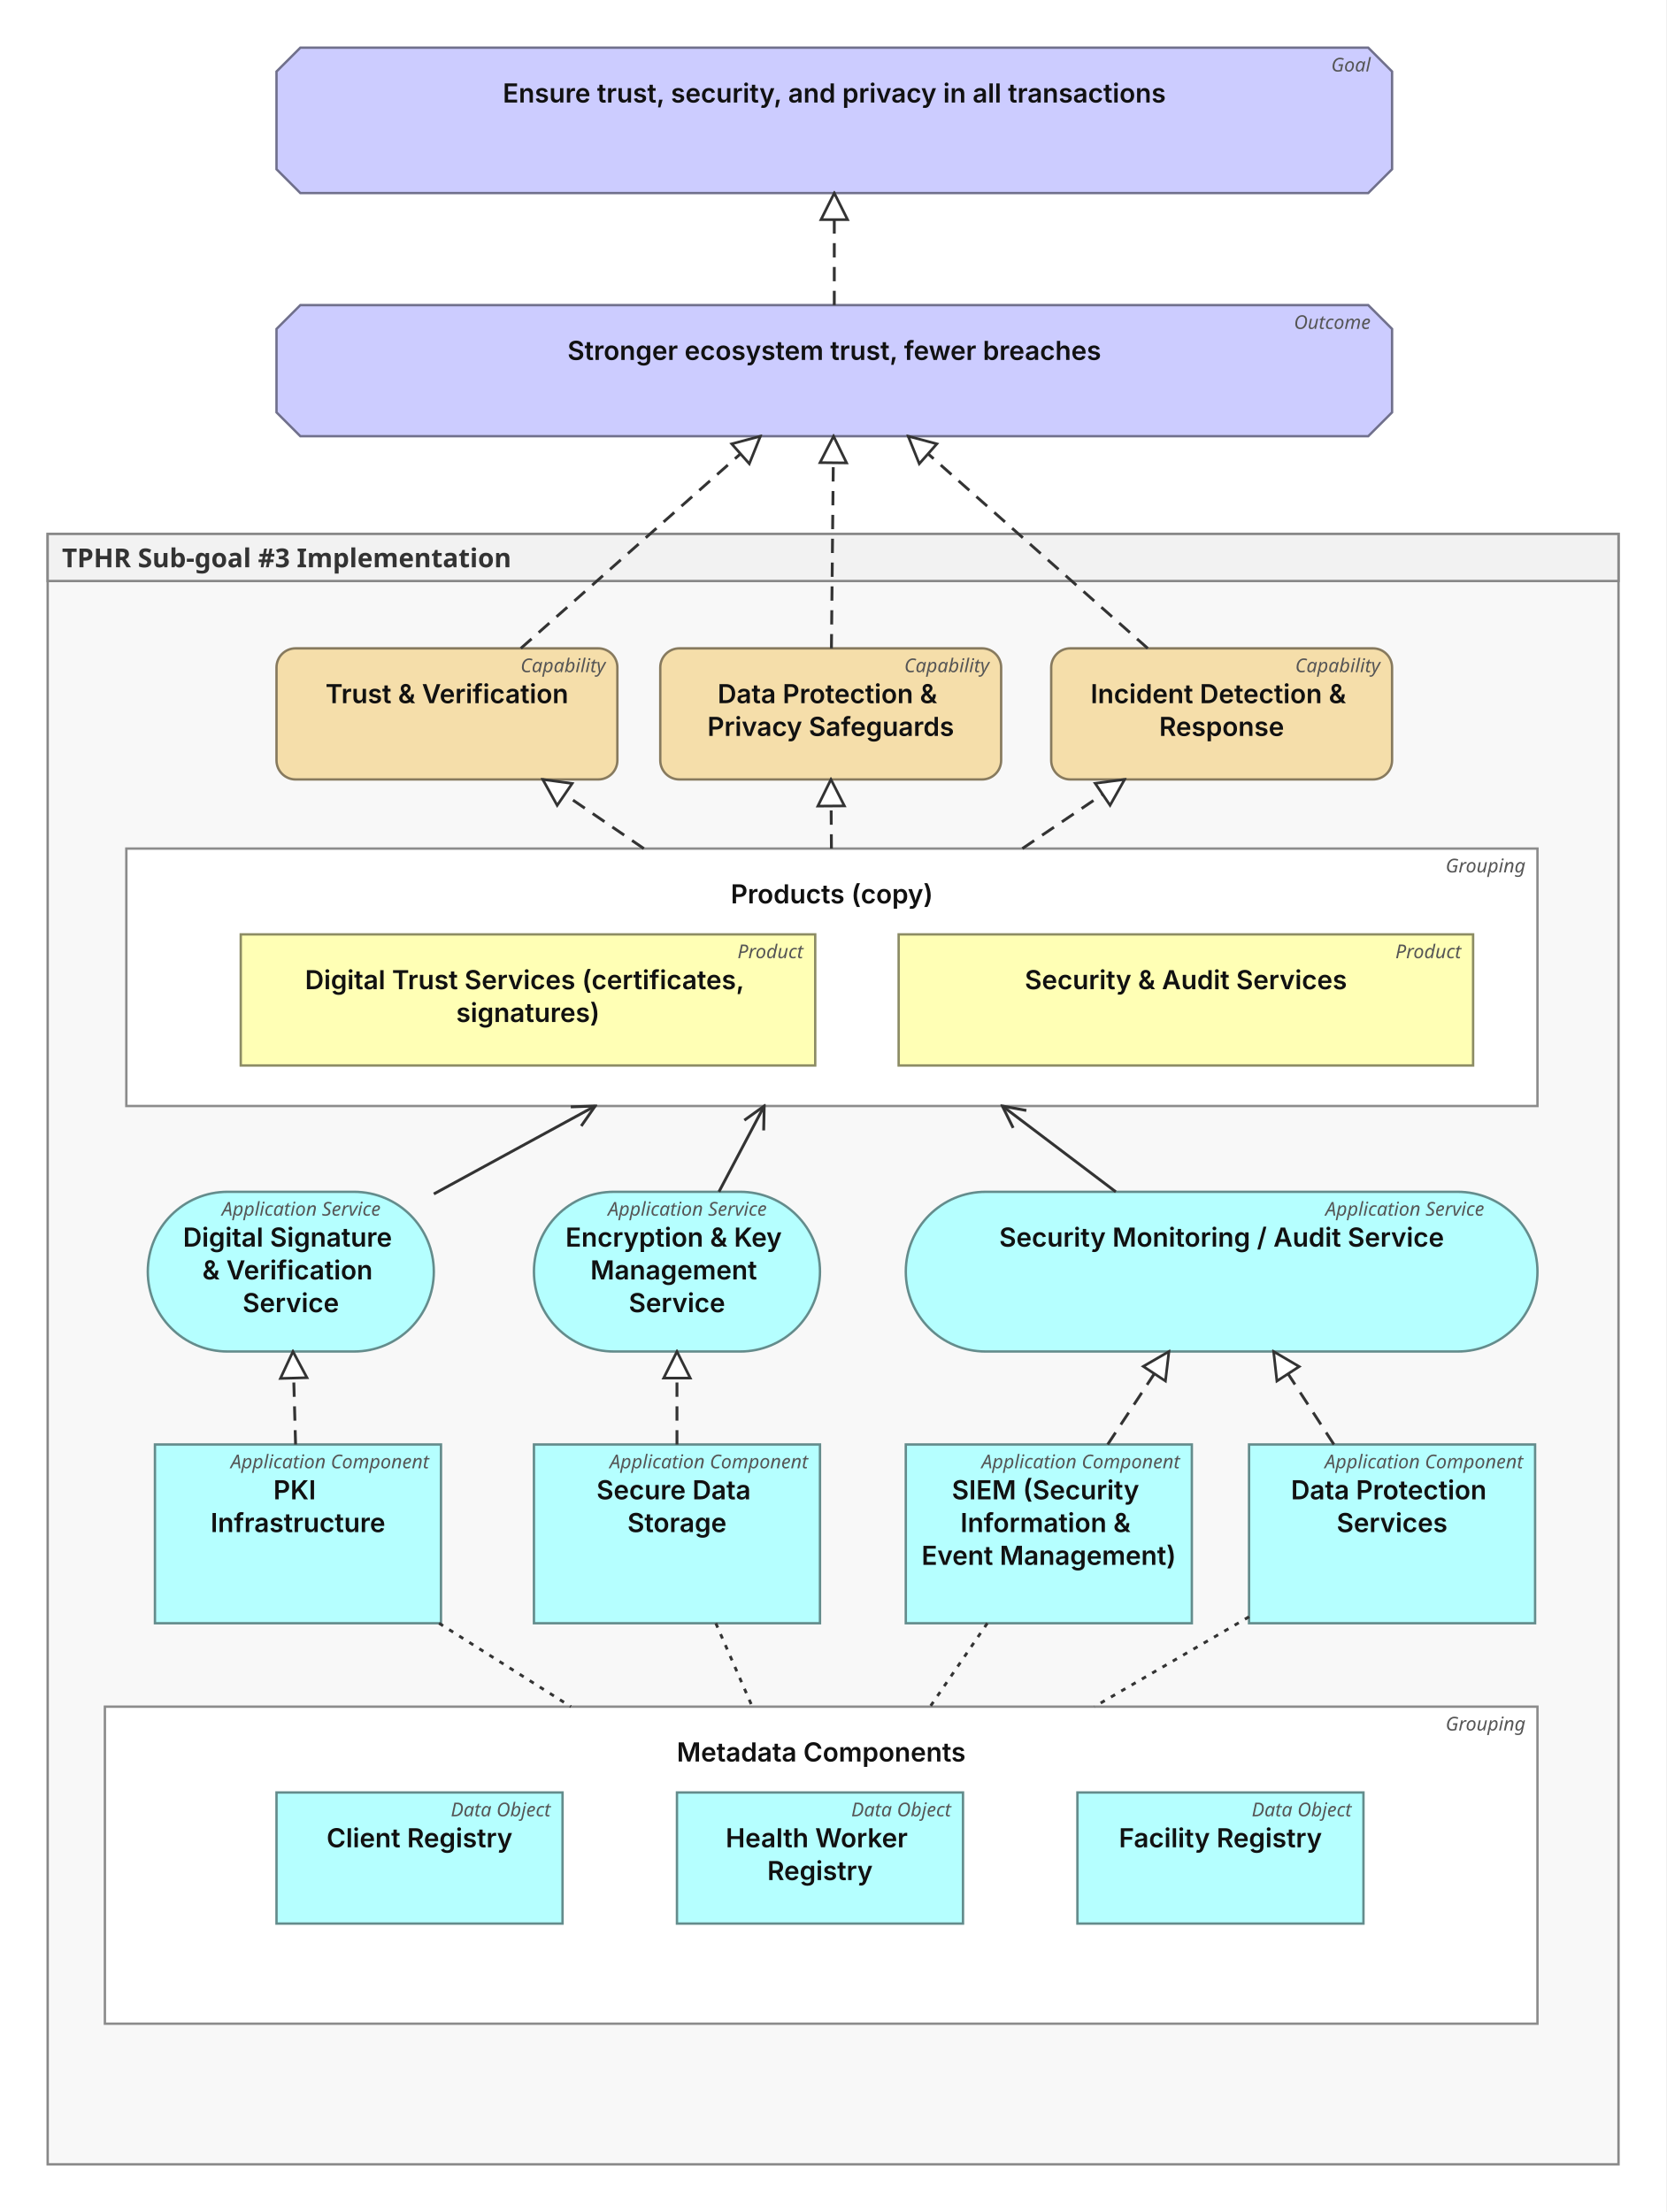
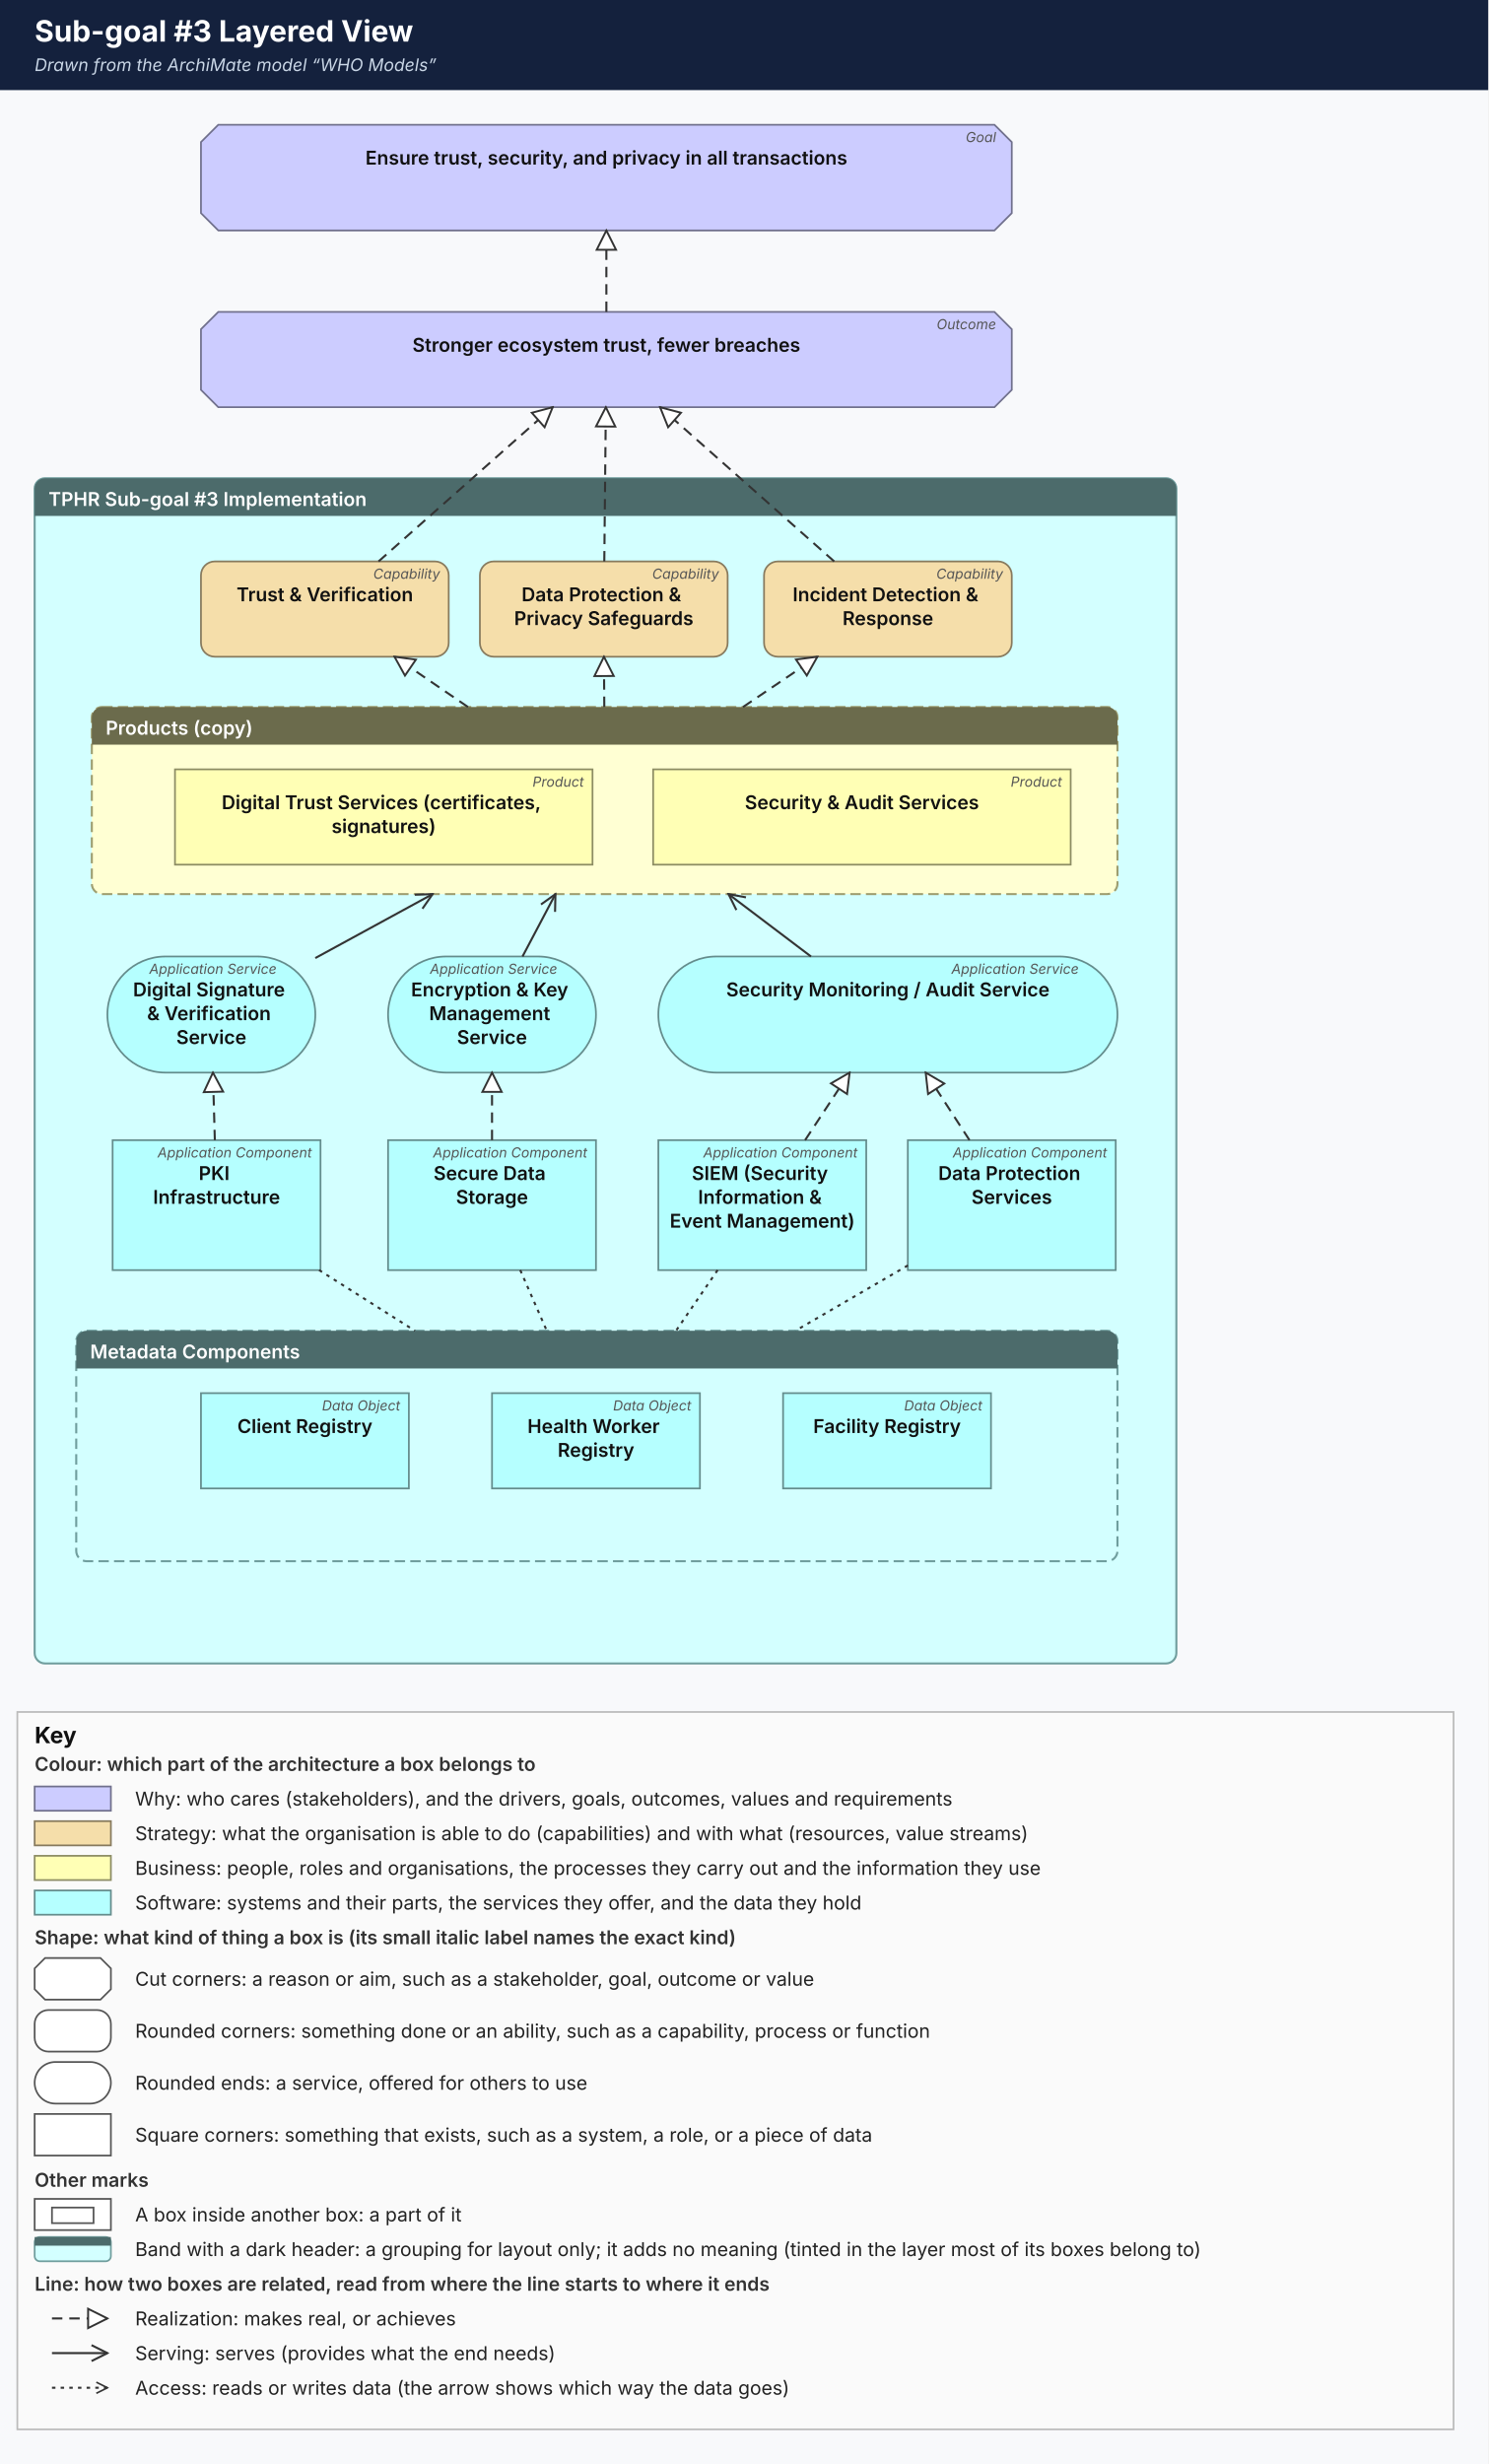
- <svg xmlns="http://www.w3.org/2000/svg" viewBox="-1 -2 699 928" width="699" height="928" role="img" aria-labelledby="av-title">
+ <svg xmlns="http://www.w3.org/2000/svg" viewBox="-1 -54 859 1422" width="859" height="1422" role="img" aria-labelledby="av-title">
  <style>
- .av-name{font:600 11px system-ui,-apple-system,"Segoe UI",sans-serif;fill:#111}
- .av-type{font:italic 8px system-ui,sans-serif;fill:#555}
- .av-group{font:600 11px system-ui,sans-serif;fill:#333}
- .av-note{font:10px system-ui,sans-serif;fill:#222}
- .av-rel{font:9px system-ui,sans-serif;fill:#333;paint-order:stroke;stroke:#fff;stroke-width:3px}
+ .av-name{font:600 11px Inter, "Segoe UI", system-ui, -apple-system, Helvetica, Arial, sans-serif;fill:#111}
+ .av-type{font:italic 8px Inter, "Segoe UI", system-ui, -apple-system, Helvetica, Arial, sans-serif;fill:#555}
+ .av-group{font:600 11px Inter, "Segoe UI", system-ui, -apple-system, Helvetica, Arial, sans-serif;fill:#333}
+ .av-note{font:10px Inter, "Segoe UI", system-ui, -apple-system, Helvetica, Arial, sans-serif;fill:#222}
+ .av-key{font:11px Inter, "Segoe UI", system-ui, -apple-system, Helvetica, Arial, sans-serif;fill:#222}
+ .av-keyh{font:600 11px Inter, "Segoe UI", system-ui, -apple-system, Helvetica, Arial, sans-serif;fill:#333}
+ .av-keyt{font:700 13px Inter, "Segoe UI", system-ui, -apple-system, Helvetica, Arial, sans-serif;fill:#111}
+ .av-rel{font:9px Inter, "Segoe UI", system-ui, -apple-system, Helvetica, Arial, sans-serif;fill:#333;paint-order:stroke;stroke:#fff;stroke-width:3px}
a:hover rect,a:hover polygon,a:focus rect,a:focus polygon{stroke:#06c;stroke-width:2.5}
</style>
  <defs>
    <marker id="arrow-open" viewBox="0 0 12 12" refX="11" refY="6" markerWidth="11" markerHeight="11" orient="auto-start-reverse" markerUnits="userSpaceOnUse">
      <path d="M1 1 L11 6 L1 11" fill="none" stroke="#333" stroke-width="1.3" />
    </marker>
    <marker id="arrow-filled" viewBox="0 0 12 12" refX="11" refY="6" markerWidth="11" markerHeight="11" orient="auto-start-reverse" markerUnits="userSpaceOnUse">
      <path d="M1 1 L11 6 L1 11 Z" fill="#333" />
    </marker>
    <marker id="arrow-small" viewBox="0 0 10 10" refX="9" refY="5" markerWidth="8" markerHeight="8" orient="auto-start-reverse" markerUnits="userSpaceOnUse">
      <path d="M1 1 L9 5 L1 9" fill="none" stroke="#333" stroke-width="1.2" />
    </marker>
    <marker id="triangle-hollow" viewBox="0 0 14 14" refX="13" refY="7" markerWidth="13" markerHeight="13" orient="auto-start-reverse" markerUnits="userSpaceOnUse">
      <path d="M1 1 L13 7 L1 13 Z" fill="#fff" stroke="#333" stroke-width="1.2" />
    </marker>
    <marker id="diamond-filled" viewBox="0 0 16 10" refX="1" refY="5" markerWidth="16" markerHeight="10" orient="auto-start-reverse" markerUnits="userSpaceOnUse">
      <path d="M1 5 L8 1 L15 5 L8 9 Z" fill="#333" />
    </marker>
    <marker id="diamond-hollow" viewBox="0 0 16 10" refX="1" refY="5" markerWidth="16" markerHeight="10" orient="auto-start-reverse" markerUnits="userSpaceOnUse">
      <path d="M1 5 L8 1 L15 5 L8 9 Z" fill="#fff" stroke="#333" stroke-width="1.2" />
    </marker>
    <marker id="dot" viewBox="0 0 8 8" refX="4" refY="4" markerWidth="7" markerHeight="7" orient="auto" markerUnits="userSpaceOnUse">
      <circle cx="4" cy="4" r="3.2" fill="#333" />
    </marker>
    <pattern id="missing" width="8" height="8" patternUnits="userSpaceOnUse" patternTransform="rotate(45)">
      <rect width="8" height="8" fill="#fff" />
      <line x1="0" y1="0" x2="0" y2="8" stroke="#d33" stroke-width="2" />
    </pattern>
  </defs>
-   <rect x="-1" y="-2" width="699" height="928" fill="#fff" />
-   <a href="../../../en/dpi-h-ra/archimate/0.2.0-draft.3/elements/id-4b19a6ae6e754c0ab3dfca7e8ae397a1/" target="_top">
+   <rect x="-1" y="-54" width="859" height="1422" fill="#f8f9fb" />
+   <rect x="-1" y="-54" width="859" height="52" fill="#14213d" />
+   <text x="19" y="-30" style="font:700 17px Inter, &quot;Segoe UI&quot;, system-ui, -apple-system, Helvetica, Arial, sans-serif;fill:#fff">Sub-goal #3 Layered View</text>
+   <text x="19" y="-13" style="font:italic 10px Inter, &quot;Segoe UI&quot;, system-ui, -apple-system, Helvetica, Arial, sans-serif;fill:#c9d6e6">Drawn from the ArchiMate model “WHO Models”</text>
+   <a href="../../../en/dpi-h-ra/archimate/0.2.0-draft.3/elements/ensure-trust-security-and-privacy-in-all-transactions-4b19/" target="_top">
    <polygon points="125,18 573,18 583,28 583,69 573,79 125,79 115,69 115,28" fill="#ccccff" stroke="#70708c" stroke-width="1" />
    <text class="av-type" x="574" y="28" text-anchor="end">Goal</text>
    <text class="av-name" x="349" y="41" text-anchor="middle">
      <tspan x="349" dy="0">Ensure trust, security, and privacy in all transactions</tspan>
    </text>
  </a>
-   <a href="../../../en/dpi-h-ra/archimate/0.2.0-draft.3/elements/id-1e118a77dd4545c5ba2c74fe2fb591b5/" target="_top">
+   <a href="../../../en/dpi-h-ra/archimate/0.2.0-draft.3/elements/stronger-ecosystem-trust-fewer-breaches/" target="_top">
    <polygon points="125,126 573,126 583,136 583,171 573,181 125,181 115,171 115,136" fill="#ccccff" stroke="#70708c" stroke-width="1" />
    <text class="av-type" x="574" y="136" text-anchor="end">Outcome</text>
    <text class="av-name" x="349" y="149" text-anchor="middle">
      <tspan x="349" dy="0">Stronger ecosystem trust, fewer breaches</tspan>
    </text>
  </a>
  <g class="av-g">
-     <rect x="19" y="222" width="659" height="684" fill="#f2f2f2" fill-opacity=".55" stroke="#888" />
-     <rect x="19" y="222" width="659" height="19.75" fill="#f2f2f2" stroke="#888" />
-     <text class="av-group" x="25" y="236">TPHR Sub-goal #3 Implementation</text>
+     <rect x="19" y="222" width="659" height="684" rx="6" fill="#d3ffff" stroke="#709e9e" stroke-width="1.2" />
+     <path d="M19 228 a6 6 0 0 1 6 -6 h647 a6 6 0 0 1 6 6 v15.75 h-659 z" fill="#4c6b6b" />
+     <text class="av-group" x="27" y="238" style="fill:#fff">TPHR Sub-goal #3 Implementation</text>
  </g>
-   <a href="../../../en/dpi-h-ra/archimate/0.2.0-draft.3/elements/id-670806b20d9147f689d0a0073519fdd4/" target="_top">
-     <rect x="52" y="354" width="592" height="108" fill="#ffffff" stroke="#8c8c8c" stroke-width="1" />
-     <text class="av-type" x="639" y="364" text-anchor="end">Grouping</text>
-     <text class="av-name" x="348" y="377" text-anchor="middle">
-       <tspan x="348" dy="0">Products (copy)</tspan>
-     </text>
-   </a>
-   <a href="../../../en/dpi-h-ra/archimate/0.2.0-draft.3/elements/id-fea74b958c7548e183c92a72bc3d0a8c/" target="_top">
+   <a href="../../../en/dpi-h-ra/archimate/0.2.0-draft.3/elements/products-copy/" target="_top">
+     <rect x="52" y="354" width="592" height="108" rx="6" fill="#ffffd3" stroke="#9e9e70" stroke-width="1.2" stroke-dasharray="6 3" />
+     <path d="M52 360 a6 6 0 0 1 6 -6 h580 a6 6 0 0 1 6 6 v15.75 h-592 z" fill="#6b6b4c" />
+     <text class="av-group" x="60" y="370" style="fill:#fff">Products (copy)</text>
+   </a>
+   <a href="../../../en/dpi-h-ra/archimate/0.2.0-draft.3/elements/digital-trust-services-certificates-signatures/" target="_top">
    <rect x="100" y="390" width="241" height="55" fill="#ffffb5" stroke="#8c8c64" stroke-width="1" />
    <text class="av-type" x="336" y="400" text-anchor="end">Product</text>
    <text class="av-name" x="220.5" y="413" text-anchor="middle">
      <tspan x="220.5" dy="0">Digital Trust Services (certificates,</tspan>
      <tspan x="220.5" dy="13.75">signatures)</tspan>
    </text>
  </a>
-   <a href="../../../en/dpi-h-ra/archimate/0.2.0-draft.3/elements/id-c208d6c7a6004b869a9a5e3a2335a7ed/" target="_top">
+   <a href="../../../en/dpi-h-ra/archimate/0.2.0-draft.3/elements/security-audit-services/" target="_top">
    <rect x="376" y="390" width="241" height="55" fill="#ffffb5" stroke="#8c8c64" stroke-width="1" />
    <text class="av-type" x="612" y="400" text-anchor="end">Product</text>
    <text class="av-name" x="496.5" y="413" text-anchor="middle">
      <tspan x="496.5" dy="0">Security &amp; Audit Services</tspan>
    </text>
  </a>
-   <a href="../../../en/dpi-h-ra/archimate/0.2.0-draft.3/elements/id-00521988ecfa455ba5ee3039d1901813/" target="_top">
+   <a href="../../../en/dpi-h-ra/archimate/0.2.0-draft.3/elements/encryption-key-management-service-0052/" target="_top">
    <rect x="223" y="498" width="120" height="67" rx="33.5" fill="#b5ffff" stroke="#648c8c" stroke-width="1" />
    <text class="av-type" x="320.667" y="508" text-anchor="end">Application Service</text>
    <text class="av-name" x="283" y="521" text-anchor="middle">
      <tspan x="283" dy="0">Encryption &amp; Key</tspan>
      <tspan x="283" dy="13.75">Management</tspan>
      <tspan x="283" dy="13.75">Service</tspan>
    </text>
  </a>
-   <a href="../../../en/dpi-h-ra/archimate/0.2.0-draft.3/elements/id-f8e2a68d33894f249fa291387c4055e5/" target="_top">
+   <a href="../../../en/dpi-h-ra/archimate/0.2.0-draft.3/elements/secure-data-storage-f8e2/" target="_top">
    <rect x="223" y="604" width="120" height="75" fill="#b5ffff" stroke="#648c8c" stroke-width="1" />
    <text class="av-type" x="338" y="614" text-anchor="end">Application Component</text>
    <text class="av-name" x="283" y="627" text-anchor="middle">
      <tspan x="283" dy="0">Secure Data</tspan>
      <tspan x="283" dy="13.75">Storage</tspan>
    </text>
  </a>
-   <a href="../../../en/dpi-h-ra/archimate/0.2.0-draft.3/elements/id-5ec9feaad9e748068c47acc4fb30c3b0/" target="_top">
+   <a href="../../../en/dpi-h-ra/archimate/0.2.0-draft.3/elements/security-monitoring-audit-service-5ec9/" target="_top">
    <rect x="379" y="498" width="265" height="67" rx="33.5" fill="#b5ffff" stroke="#648c8c" stroke-width="1" />
    <text class="av-type" x="621.667" y="508" text-anchor="end">Application Service</text>
    <text class="av-name" x="511.5" y="521" text-anchor="middle">
      <tspan x="511.5" dy="0">Security Monitoring / Audit Service</tspan>
    </text>
  </a>
-   <a href="../../../en/dpi-h-ra/archimate/0.2.0-draft.3/elements/id-c67c5d1056cb4ccf8667c6b2b5518cec/" target="_top">
-     <rect x="43" y="714" width="601" height="133" fill="#ffffff" stroke="#8c8c8c" stroke-width="1" />
-     <text class="av-type" x="639" y="724" text-anchor="end">Grouping</text>
-     <text class="av-name" x="343.5" y="737" text-anchor="middle">
-       <tspan x="343.5" dy="0">Metadata Components</tspan>
-     </text>
-   </a>
-   <a href="../../../en/dpi-h-ra/archimate/0.2.0-draft.3/elements/id-3a686eeb2cdc4c23a9242f77d2bca34c/" target="_top">
+   <a href="../../../en/dpi-h-ra/archimate/0.2.0-draft.3/elements/metadata-components-c67c/" target="_top">
+     <rect x="43" y="714" width="601" height="133" rx="6" fill="#d3ffff" stroke="#709e9e" stroke-width="1.2" stroke-dasharray="6 3" />
+     <path d="M43 720 a6 6 0 0 1 6 -6 h589 a6 6 0 0 1 6 6 v15.75 h-601 z" fill="#4c6b6b" />
+     <text class="av-group" x="51" y="730" style="fill:#fff">Metadata Components</text>
+   </a>
+   <a href="../../../en/dpi-h-ra/archimate/0.2.0-draft.3/elements/facility-registry-3a68/" target="_top">
    <rect x="451" y="750" width="120" height="55" fill="#b5ffff" stroke="#648c8c" stroke-width="1" />
    <text class="av-type" x="566" y="760" text-anchor="end">Data Object</text>
    <text class="av-name" x="511" y="773" text-anchor="middle">
      <tspan x="511" dy="0">Facility Registry</tspan>
    </text>
  </a>
-   <a href="../../../en/dpi-h-ra/archimate/0.2.0-draft.3/elements/id-cff5a662bbee4883b98518b24978ee29/" target="_top">
+   <a href="../../../en/dpi-h-ra/archimate/0.2.0-draft.3/elements/health-worker-registry-cff5/" target="_top">
    <rect x="283" y="750" width="120" height="55" fill="#b5ffff" stroke="#648c8c" stroke-width="1" />
    <text class="av-type" x="398" y="760" text-anchor="end">Data Object</text>
    <text class="av-name" x="343" y="773" text-anchor="middle">
      <tspan x="343" dy="0">Health Worker</tspan>
      <tspan x="343" dy="13.75">Registry</tspan>
    </text>
  </a>
-   <a href="../../../en/dpi-h-ra/archimate/0.2.0-draft.3/elements/id-35480d65278a4150b31ab27e8f8dcbec/" target="_top">
+   <a href="../../../en/dpi-h-ra/archimate/0.2.0-draft.3/elements/client-registry-3548/" target="_top">
    <rect x="115" y="750" width="120" height="55" fill="#b5ffff" stroke="#648c8c" stroke-width="1" />
    <text class="av-type" x="230" y="760" text-anchor="end">Data Object</text>
    <text class="av-name" x="175" y="773" text-anchor="middle">
      <tspan x="175" dy="0">Client Registry</tspan>
    </text>
  </a>
-   <a href="../../../en/dpi-h-ra/archimate/0.2.0-draft.3/elements/id-2a70ec20d54444fd9a393b4388306957/" target="_top">
+   <a href="../../../en/dpi-h-ra/archimate/0.2.0-draft.3/elements/digital-signature-verification-service-2a70/" target="_top">
    <rect x="61" y="498" width="120" height="67" rx="33.5" fill="#b5ffff" stroke="#648c8c" stroke-width="1" />
    <text class="av-type" x="158.667" y="508" text-anchor="end">Application Service</text>
    <text class="av-name" x="121" y="521" text-anchor="middle">
      <tspan x="121" dy="0">Digital Signature</tspan>
      <tspan x="121" dy="13.75">&amp; Verification</tspan>
      <tspan x="121" dy="13.75">Service</tspan>
    </text>
  </a>
-   <a href="../../../en/dpi-h-ra/archimate/0.2.0-draft.3/elements/id-8ef255a857774af09b8bd115c9d4fdf6/" target="_top">
+   <a href="../../../en/dpi-h-ra/archimate/0.2.0-draft.3/elements/siem-security-information-event-management/" target="_top">
    <rect x="379" y="604" width="120" height="75" fill="#b5ffff" stroke="#648c8c" stroke-width="1" />
    <text class="av-type" x="494" y="614" text-anchor="end">Application Component</text>
    <text class="av-name" x="439" y="627" text-anchor="middle">
      <tspan x="439" dy="0">SIEM (Security</tspan>
      <tspan x="439" dy="13.75">Information &amp;</tspan>
      <tspan x="439" dy="13.75">Event Management)</tspan>
    </text>
  </a>
-   <a href="../../../en/dpi-h-ra/archimate/0.2.0-draft.3/elements/id-dc2148ad8835489f8caca4b1e9497f2d/" target="_top">
+   <a href="../../../en/dpi-h-ra/archimate/0.2.0-draft.3/elements/pki-infrastructure-dc21/" target="_top">
    <rect x="64" y="604" width="120" height="75" fill="#b5ffff" stroke="#648c8c" stroke-width="1" />
    <text class="av-type" x="179" y="614" text-anchor="end">Application Component</text>
    <text class="av-name" x="124" y="627" text-anchor="middle">
      <tspan x="124" dy="0">PKI</tspan>
      <tspan x="124" dy="13.75">Infrastructure</tspan>
    </text>
  </a>
-   <a href="../../../en/dpi-h-ra/archimate/0.2.0-draft.3/elements/id-6300d33661174eddb14b1a702168a499/" target="_top">
+   <a href="../../../en/dpi-h-ra/archimate/0.2.0-draft.3/elements/data-protection-services/" target="_top">
    <rect x="523" y="604" width="120" height="75" fill="#b5ffff" stroke="#648c8c" stroke-width="1" />
    <text class="av-type" x="638" y="614" text-anchor="end">Application Component</text>
    <text class="av-name" x="583" y="627" text-anchor="middle">
      <tspan x="583" dy="0">Data Protection</tspan>
      <tspan x="583" dy="13.75">Services</tspan>
    </text>
  </a>
-   <a href="../../../en/dpi-h-ra/archimate/0.2.0-draft.3/elements/id-c792a60edbf34953a0fce87ac6ede5e5/" target="_top">
+   <a href="../../../en/dpi-h-ra/archimate/0.2.0-draft.3/elements/data-protection-privacy-safeguards/" target="_top">
    <rect x="276" y="270" width="143" height="55" rx="8" fill="#f5deaa" stroke="#877a5e" stroke-width="1" />
    <text class="av-type" x="414" y="280" text-anchor="end">Capability</text>
    <text class="av-name" x="347.5" y="293" text-anchor="middle">
      <tspan x="347.5" dy="0">Data Protection &amp;</tspan>
      <tspan x="347.5" dy="13.75">Privacy Safeguards</tspan>
    </text>
  </a>
-   <a href="../../../en/dpi-h-ra/archimate/0.2.0-draft.3/elements/id-6d40aaa7d4434e8487c2c7853868db20/" target="_top">
+   <a href="../../../en/dpi-h-ra/archimate/0.2.0-draft.3/elements/trust-verification-6d40/" target="_top">
    <rect x="115" y="270" width="143" height="55" rx="8" fill="#f5deaa" stroke="#877a5e" stroke-width="1" />
    <text class="av-type" x="253" y="280" text-anchor="end">Capability</text>
    <text class="av-name" x="186.5" y="293" text-anchor="middle">
      <tspan x="186.5" dy="0">Trust &amp; Verification</tspan>
    </text>
  </a>
-   <a href="../../../en/dpi-h-ra/archimate/0.2.0-draft.3/elements/id-b94b990a600a4b2793bc6347f7647ae5/" target="_top">
+   <a href="../../../en/dpi-h-ra/archimate/0.2.0-draft.3/elements/incident-detection-response-b94b/" target="_top">
    <rect x="440" y="270" width="143" height="55" rx="8" fill="#f5deaa" stroke="#877a5e" stroke-width="1" />
    <text class="av-type" x="578" y="280" text-anchor="end">Capability</text>
    <text class="av-name" x="511.5" y="293" text-anchor="middle">
      <tspan x="511.5" dy="0">Incident Detection &amp;</tspan>
      <tspan x="511.5" dy="13.75">Response</tspan>
    </text>
  </a>
  <a href="../../../en/dpi-h-ra/archimate/0.2.0-draft.3/relationships/id-fbb1f40fcbfa4da5b44e1047d0db0e5e/" target="_top">
    <path d="M349 126 L349 79" fill="none" stroke="#333" stroke-width="1.2" stroke-dasharray="6 4" marker-end="url(#triangle-hollow)" />
    <path d="M349 126 L349 79" fill="none" stroke="transparent" stroke-width="8" />
  </a>
  <a href="../../../en/dpi-h-ra/archimate/0.2.0-draft.3/relationships/id-fd4c0008128c4520856c330de211774e/" target="_top">
    <path d="M347.8 354 L347.6 325" fill="none" stroke="#333" stroke-width="1.2" stroke-dasharray="6 4" marker-end="url(#triangle-hollow)" />
    <path d="M347.8 354 L347.6 325" fill="none" stroke="transparent" stroke-width="8" />
  </a>
  <a href="../../../en/dpi-h-ra/archimate/0.2.0-draft.3/relationships/id-ab3d206329174a909140293708acb68c/" target="_top">
    <path d="M269.1 354 L226.7 325" fill="none" stroke="#333" stroke-width="1.2" stroke-dasharray="6 4" marker-end="url(#triangle-hollow)" />
    <path d="M269.1 354 L226.7 325" fill="none" stroke="transparent" stroke-width="8" />
  </a>
  <a href="../../../en/dpi-h-ra/archimate/0.2.0-draft.3/relationships/id-53ab06a1253847f3a7157ef578002e19/" target="_top">
    <path d="M427.9 354 L470.8 325" fill="none" stroke="#333" stroke-width="1.2" stroke-dasharray="6 4" marker-end="url(#triangle-hollow)" />
    <path d="M427.9 354 L470.8 325" fill="none" stroke="transparent" stroke-width="8" />
  </a>
  <a href="../../../en/dpi-h-ra/archimate/0.2.0-draft.3/relationships/id-d1da01d848aa4dc8a513401f8db6e605/" target="_top">
    <path d="M300.6 498 L319.6 462" fill="none" stroke="#333" stroke-width="1.2" marker-end="url(#arrow-open)" />
    <path d="M300.6 498 L319.6 462" fill="none" stroke="transparent" stroke-width="8" />
  </a>
  <a href="../../../en/dpi-h-ra/archimate/0.2.0-draft.3/relationships/id-58b3503872c94200b86407efa2f36290/" target="_top">
    <path d="M283 604 L283 565" fill="none" stroke="#333" stroke-width="1.2" stroke-dasharray="6 4" marker-end="url(#triangle-hollow)" />
    <path d="M283 604 L283 565" fill="none" stroke="transparent" stroke-width="8" />
  </a>
  <a href="../../../en/dpi-h-ra/archimate/0.2.0-draft.3/relationships/id-e0b99d7d65b341938cdf31c1277c5861/" target="_top">
    <path d="M299.3 679 L314.6 714" fill="none" stroke="#333" stroke-width="1.2" stroke-dasharray="2 3" />
    <path d="M299.3 679 L314.6 714" fill="none" stroke="transparent" stroke-width="8" />
  </a>
  <a href="../../../en/dpi-h-ra/archimate/0.2.0-draft.3/relationships/id-d1b93307bedf4d12b7bf5ccd101d1420/" target="_top">
    <path d="M467.1 498 L419.5 462" fill="none" stroke="#333" stroke-width="1.2" marker-end="url(#arrow-open)" />
    <path d="M467.1 498 L419.5 462" fill="none" stroke="transparent" stroke-width="8" />
  </a>
  <a href="../../../en/dpi-h-ra/archimate/0.2.0-draft.3/relationships/id-2e8350d5b9454b4f8923075e88cbf30e/" target="_top">
    <path d="M181 498.9 L248.7 462" fill="none" stroke="#333" stroke-width="1.2" marker-end="url(#arrow-open)" />
    <path d="M181 498.9 L248.7 462" fill="none" stroke="transparent" stroke-width="8" />
  </a>
  <a href="../../../en/dpi-h-ra/archimate/0.2.0-draft.3/relationships/id-fb40aed4dc7d4851a7d00a91410e87f8/" target="_top">
    <path d="M413.2 679 L389.2 714" fill="none" stroke="#333" stroke-width="1.2" stroke-dasharray="2 3" />
    <path d="M413.2 679 L389.2 714" fill="none" stroke="transparent" stroke-width="8" />
  </a>
  <a href="../../../en/dpi-h-ra/archimate/0.2.0-draft.3/relationships/id-6b9fff3ca9e34955a123551335b70b1f/" target="_top">
    <path d="M463.7 604 L489.4 565" fill="none" stroke="#333" stroke-width="1.2" stroke-dasharray="6 4" marker-end="url(#triangle-hollow)" />
    <path d="M463.7 604 L489.4 565" fill="none" stroke="transparent" stroke-width="8" />
  </a>
  <a href="../../../en/dpi-h-ra/archimate/0.2.0-draft.3/relationships/id-a603f69d8556402b9f464c942b1600bf/" target="_top">
    <path d="M183.2 679 L238.5 714" fill="none" stroke="#333" stroke-width="1.2" stroke-dasharray="2 3" />
    <path d="M183.2 679 L238.5 714" fill="none" stroke="transparent" stroke-width="8" />
  </a>
  <a href="../../../en/dpi-h-ra/archimate/0.2.0-draft.3/relationships/id-6ffde1636d534158b5d3363a2587b3f4/" target="_top">
    <path d="M123 604 L121.9 565" fill="none" stroke="#333" stroke-width="1.2" stroke-dasharray="6 4" marker-end="url(#triangle-hollow)" />
    <path d="M123 604 L121.9 565" fill="none" stroke="transparent" stroke-width="8" />
  </a>
  <a href="../../../en/dpi-h-ra/archimate/0.2.0-draft.3/relationships/id-88e5eabb3ae74906b55f10feb51fbbec/" target="_top">
    <path d="M558.6 604 L533.3 565" fill="none" stroke="#333" stroke-width="1.2" stroke-dasharray="6 4" marker-end="url(#triangle-hollow)" />
    <path d="M558.6 604 L533.3 565" fill="none" stroke="transparent" stroke-width="8" />
  </a>
  <a href="../../../en/dpi-h-ra/archimate/0.2.0-draft.3/relationships/id-89d3df2ddff94647b1b3576ff36bdb1a/" target="_top">
    <path d="M523 676.3 L458.1 714" fill="none" stroke="#333" stroke-width="1.2" stroke-dasharray="2 3" />
    <path d="M523 676.3 L458.1 714" fill="none" stroke="transparent" stroke-width="8" />
  </a>
  <a href="../../../en/dpi-h-ra/archimate/0.2.0-draft.3/relationships/id-f537fcd8cc39444aae598d38f6a6b36b/" target="_top">
    <path d="M347.8 270 L348.7 181" fill="none" stroke="#333" stroke-width="1.2" stroke-dasharray="6 4" marker-end="url(#triangle-hollow)" />
    <path d="M347.8 270 L348.7 181" fill="none" stroke="transparent" stroke-width="8" />
  </a>
  <a href="../../../en/dpi-h-ra/archimate/0.2.0-draft.3/relationships/id-8d15716e47b246d6abf62bd5d74176cc/" target="_top">
    <path d="M217.5 270 L318 181" fill="none" stroke="#333" stroke-width="1.2" stroke-dasharray="6 4" marker-end="url(#triangle-hollow)" />
    <path d="M217.5 270 L318 181" fill="none" stroke="transparent" stroke-width="8" />
  </a>
  <a href="../../../en/dpi-h-ra/archimate/0.2.0-draft.3/relationships/id-1890454e15304cda9c031aaf084536fb/" target="_top">
    <path d="M480.5 270 L380 181" fill="none" stroke="#333" stroke-width="1.2" stroke-dasharray="6 4" marker-end="url(#triangle-hollow)" />
    <path d="M480.5 270 L380 181" fill="none" stroke="transparent" stroke-width="8" />
  </a>
+   <g class="av-legend">
+     <rect x="9" y="934" width="829" height="414" fill="#fafafa" stroke="#bbb" />
+     <text class="av-keyt" x="19" y="952">Key</text>
+     <text class="av-keyh" x="19" y="968">Colour: which part of the architecture a box belongs to</text>
+     <rect x="19" y="977" width="44" height="14" fill="#ccccff" stroke="#70708c" />
+     <text class="av-key" x="77" y="988">Why: who cares (stakeholders), and the drivers, goals, outcomes, values and requirements</text>
+     <rect x="19" y="997" width="44" height="14" fill="#f5deaa" stroke="#877a5e" />
+     <text class="av-key" x="77" y="1008">Strategy: what the organisation is able to do (capabilities) and with what (resources, value streams)</text>
+     <rect x="19" y="1017" width="44" height="14" fill="#ffffb5" stroke="#8c8c64" />
+     <text class="av-key" x="77" y="1028">Business: people, roles and organisations, the processes they carry out and the information they use</text>
+     <rect x="19" y="1037" width="44" height="14" fill="#b5ffff" stroke="#648c8c" />
+     <text class="av-key" x="77" y="1048">Software: systems and their parts, the services they offer, and the data they hold</text>
+     <text class="av-keyh" x="19" y="1068">Shape: what kind of thing a box is (its small italic label names the exact kind)</text>
+     <polygon points="25,1076 57,1076 63,1082 63,1094 57,1100 25,1100 19,1094 19,1082" fill="#fff" stroke="#555" />
+     <text class="av-key" x="77" y="1092">Cut corners: a reason or aim, such as a stakeholder, goal, outcome or value</text>
+     <rect x="19" y="1106" width="44" height="24" rx="8" fill="#fff" stroke="#555" />
+     <text class="av-key" x="77" y="1122">Rounded corners: something done or an ability, such as a capability, process or function</text>
+     <rect x="19" y="1136" width="44" height="24" rx="12" fill="#fff" stroke="#555" />
+     <text class="av-key" x="77" y="1152">Rounded ends: a service, offered for others to use</text>
+     <rect x="19" y="1166" width="44" height="24" fill="#fff" stroke="#555" />
+     <text class="av-key" x="77" y="1182">Square corners: something that exists, such as a system, a role, or a piece of data</text>
+     <text class="av-keyh" x="19" y="1208">Other marks</text>
+     <rect x="19" y="1215" width="44" height="18" fill="#fff" stroke="#555" />
+     <rect x="29" y="1220" width="24" height="9" fill="#fff" stroke="#555" />
+     <text class="av-key" x="77" y="1228">A box inside another box: a part of it</text>
+     <rect x="19" y="1237" width="44" height="14" rx="3" fill="#d3ffff" stroke="#709e9e" />
+     <rect x="19" y="1237" width="44" height="5" fill="#4c6b6b" />
+     <text class="av-key" x="77" y="1248">Band with a dark header: a grouping for layout only; it adds no meaning (tinted in the layer most of its boxes belong to)</text>
+     <text class="av-keyh" x="19" y="1268">Line: how two boxes are related, read from where the line starts to where it ends</text>
+     <path d="M29 1284 L61 1284" fill="none" stroke="#333" stroke-width="1.2" stroke-dasharray="6 4" marker-end="url(#triangle-hollow)" />
+     <text class="av-key" x="77" y="1288">Realization: makes real, or achieves</text>
+     <path d="M29 1304 L61 1304" fill="none" stroke="#333" stroke-width="1.2" marker-end="url(#arrow-open)" />
+     <text class="av-key" x="77" y="1308">Serving: serves (provides what the end needs)</text>
+     <path d="M29 1324 L61 1324" fill="none" stroke="#333" stroke-width="1.2" stroke-dasharray="2 3" marker-end="url(#arrow-small)" />
+     <text class="av-key" x="77" y="1328">Access: reads or writes data (the arrow shows which way the data goes)</text>
+   </g>
</svg>
